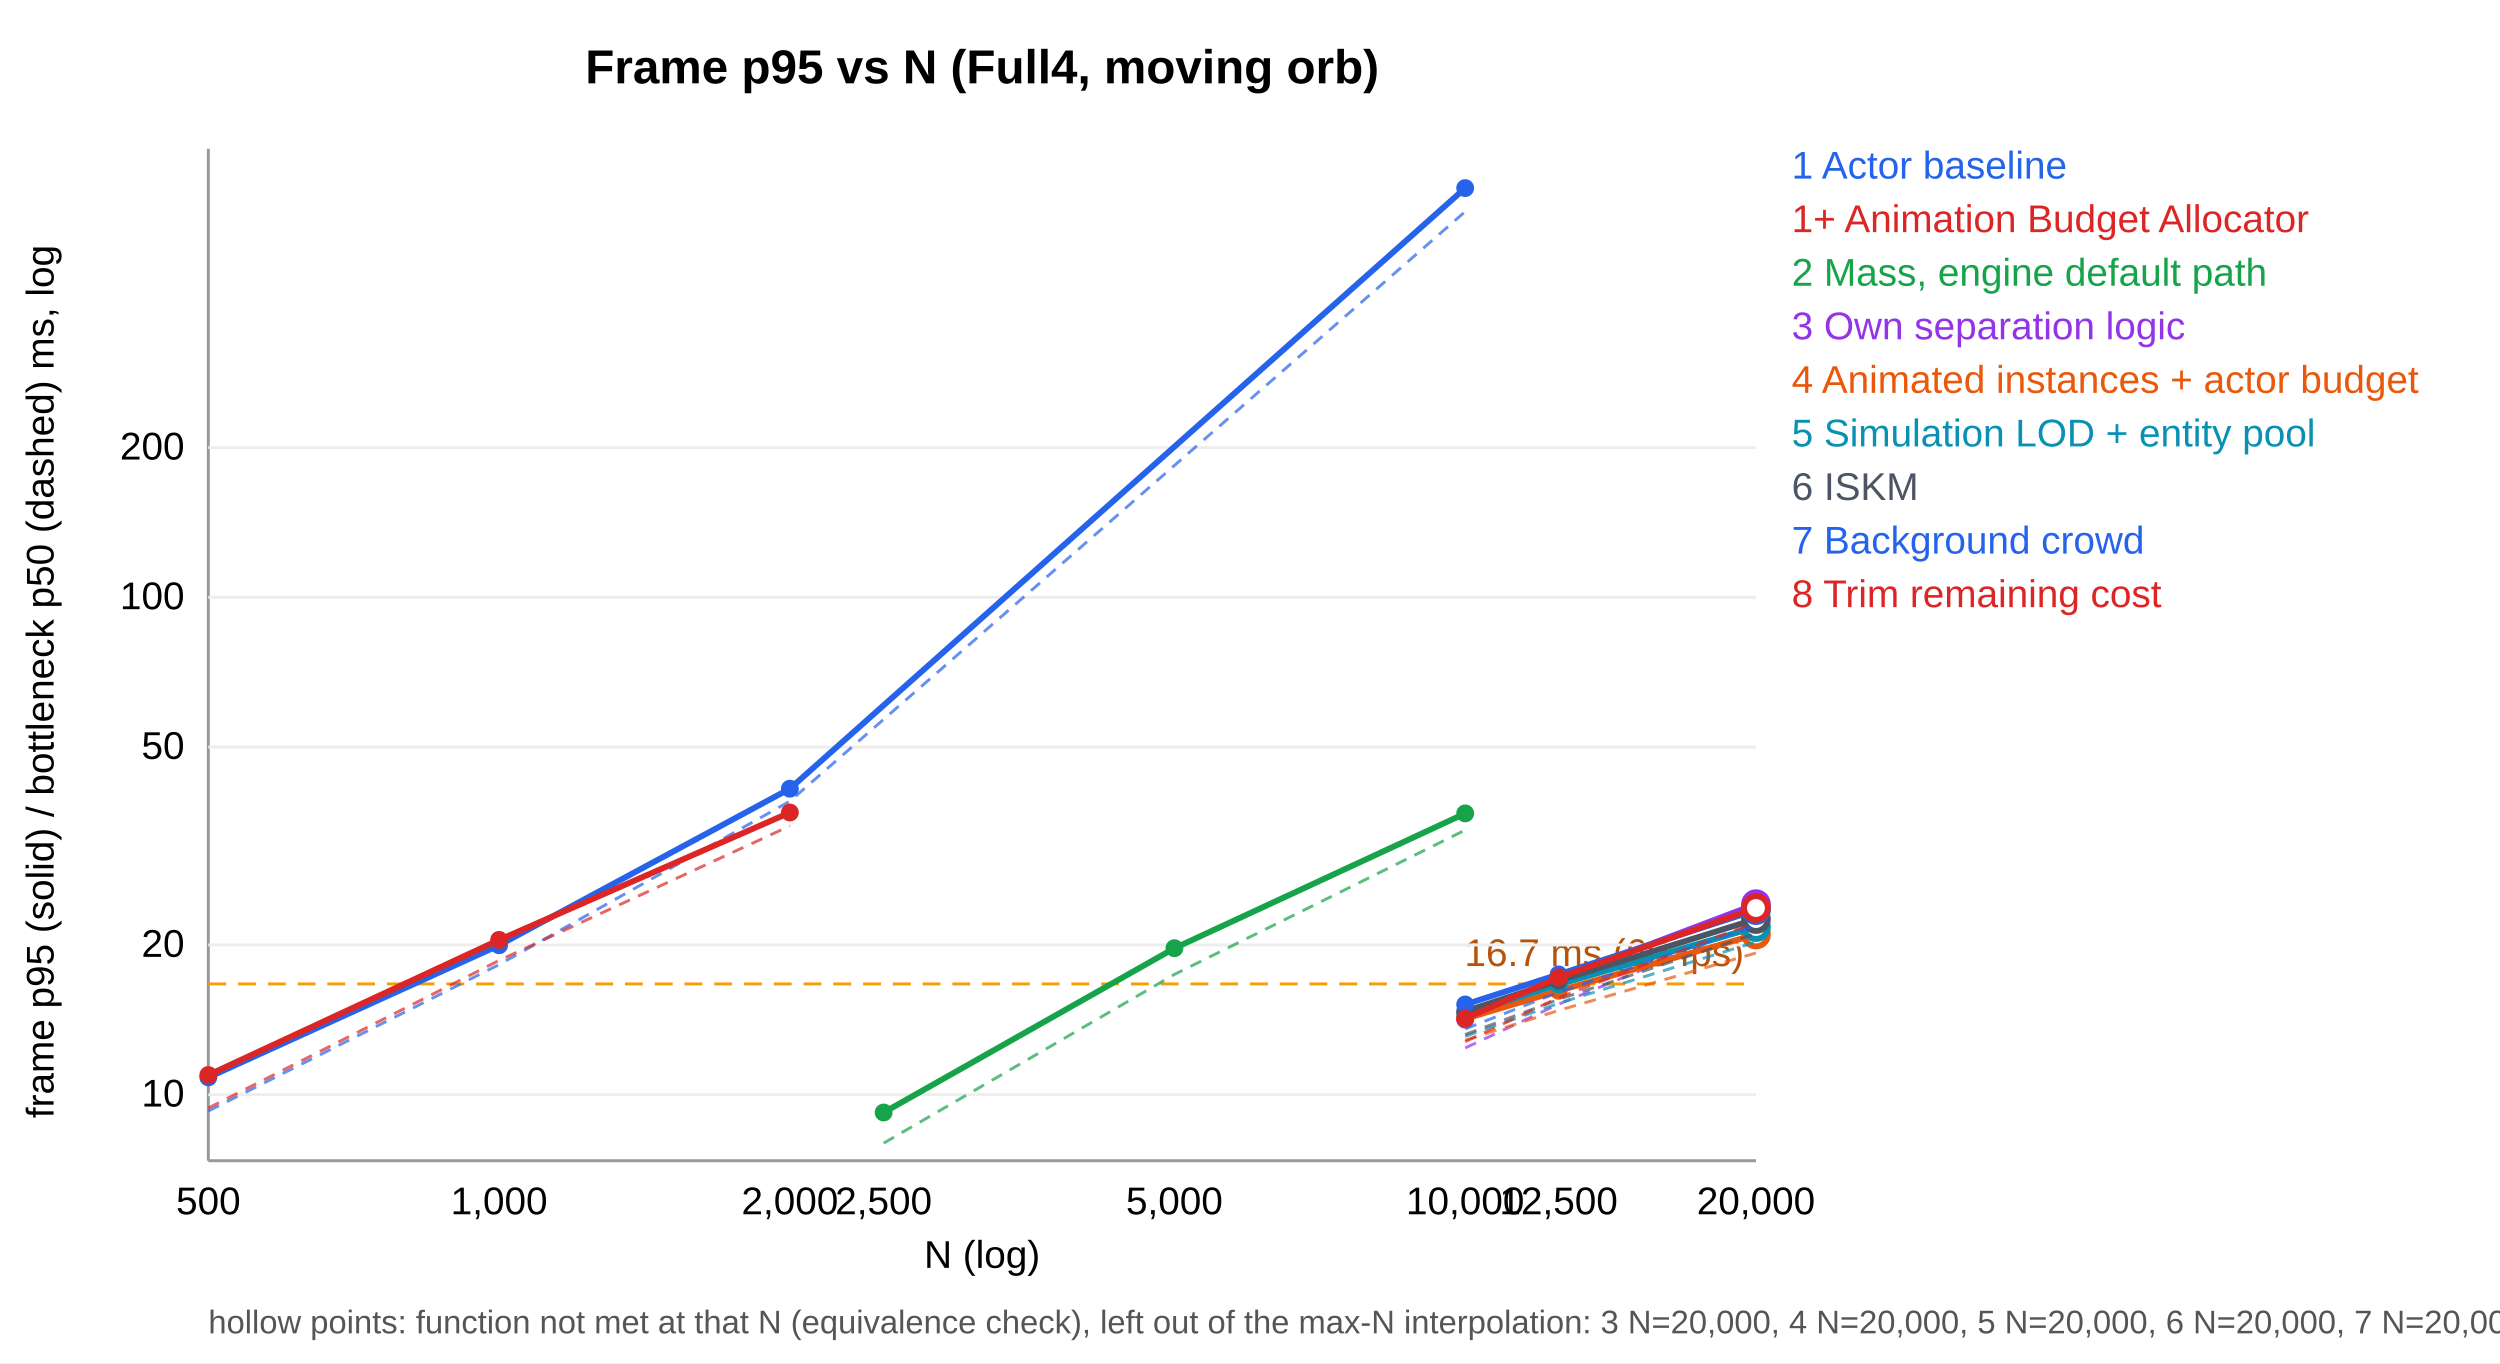
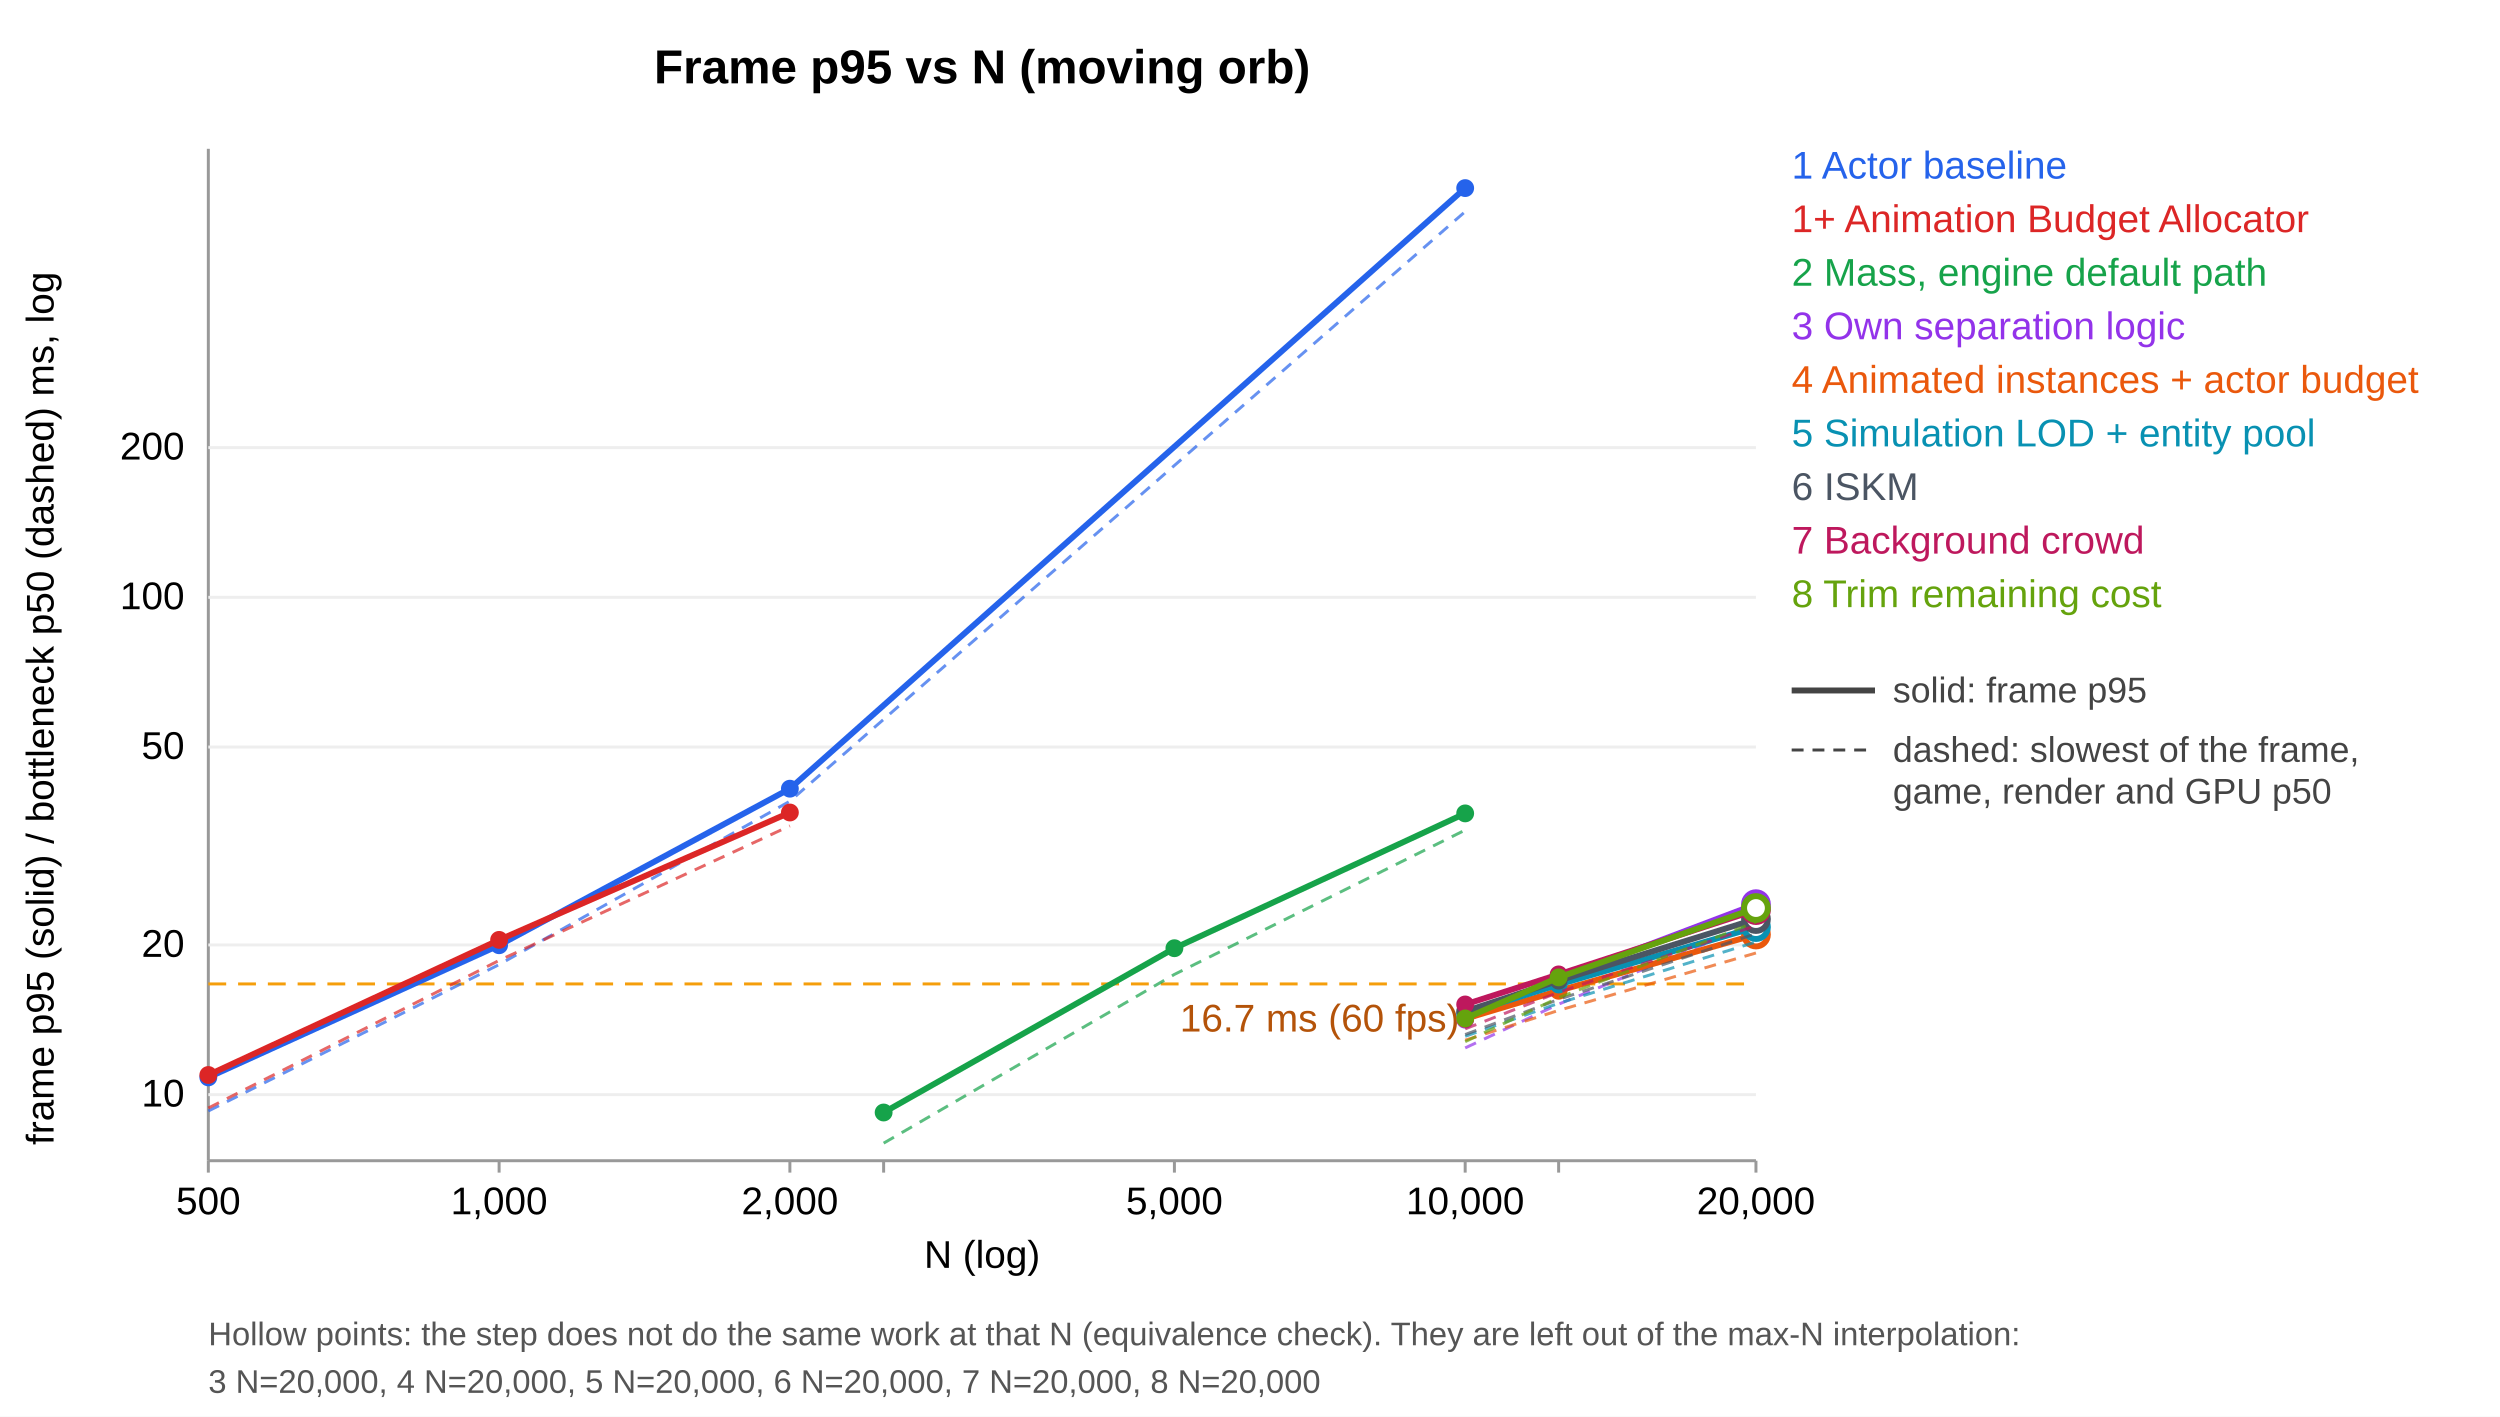
- <svg xmlns="http://www.w3.org/2000/svg" width="840" height="458" viewBox="0 0 840 458" font-family="Segoe UI, Arial, sans-serif" font-size="13">
+ <svg xmlns="http://www.w3.org/2000/svg" width="840" height="476" viewBox="0 0 840 476" font-family="Segoe UI, Arial, sans-serif" font-size="13">
  <rect width="100%" height="100%" fill="white" />
-   <text x="330.0" y="28" text-anchor="middle" font-size="16" font-weight="600">Frame p95 vs N (Full4, moving orb)</text>
+   <text x="330.0" y="28" text-anchor="middle" font-size="16" font-weight="600">Frame p95 vs N (moving orb)</text>
  <line x1="70" y1="390" x2="590" y2="390" stroke="#999" />
  <line x1="70" y1="50" x2="70" y2="390" stroke="#999" />
  <line x1="70" y1="330.6" x2="590" y2="330.6" stroke="#f59e0b" stroke-dasharray="6 4" />
-   <text x="586" y="324.6" text-anchor="end" fill="#b45309">16.7 ms (60 fps)</text>
+   <text x="443.4" y="346.6" text-anchor="middle" fill="#b45309">16.7 ms (60 fps)</text>
+   <line x1="70.0" y1="390" x2="70.0" y2="394" stroke="#999" />
  <text x="70.0" y="408" text-anchor="middle">500</text>
+   <line x1="167.7" y1="390" x2="167.7" y2="394" stroke="#999" />
  <text x="167.7" y="408" text-anchor="middle">1,000</text>
+   <line x1="265.4" y1="390" x2="265.4" y2="394" stroke="#999" />
  <text x="265.4" y="408" text-anchor="middle">2,000</text>
-   <text x="296.9" y="408" text-anchor="middle">2,500</text>
+   <line x1="296.9" y1="390" x2="296.9" y2="394" stroke="#999" />
+   <line x1="394.6" y1="390" x2="394.6" y2="394" stroke="#999" />
  <text x="394.6" y="408" text-anchor="middle">5,000</text>
+   <line x1="492.3" y1="390" x2="492.3" y2="394" stroke="#999" />
  <text x="492.3" y="408" text-anchor="middle">10,000</text>
-   <text x="523.7" y="408" text-anchor="middle">12,500</text>
+   <line x1="523.7" y1="390" x2="523.7" y2="394" stroke="#999" />
+   <line x1="590.0" y1="390" x2="590.0" y2="394" stroke="#999" />
  <text x="590.0" y="408" text-anchor="middle">20,000</text>
  <text x="62" y="371.8" text-anchor="end">10</text>
  <line x1="70" y1="367.8" x2="590" y2="367.8" stroke="#eee" />
  <text x="62" y="321.5" text-anchor="end">20</text>
  <line x1="70" y1="317.5" x2="590" y2="317.5" stroke="#eee" />
  <text x="62" y="255.0" text-anchor="end">50</text>
  <line x1="70" y1="251.0" x2="590" y2="251.0" stroke="#eee" />
  <text x="62" y="204.7" text-anchor="end">100</text>
  <line x1="70" y1="200.7" x2="590" y2="200.7" stroke="#eee" />
  <text x="62" y="154.4" text-anchor="end">200</text>
  <line x1="70" y1="150.4" x2="590" y2="150.4" stroke="#eee" />
  <text x="330.0" y="426" text-anchor="middle">N (log)</text>
-   <text x="70" y="448" font-size="11" fill="#555">hollow points: function not met at that N (equivalence check), left out of the max-N interpolation: 3 N=20,000, 4 N=20,000, 5 N=20,000, 6 N=20,000, 7 N=20,000, 8 N=20,000</text>
-   <text x="18" y="229.0" transform="rotate(-90 18 229.0)" text-anchor="middle">frame p95 (solid) / bottleneck p50 (dashed) ms, log</text>
+   <text x="70" y="452" font-size="11" fill="#555">Hollow points: the step does not do the same work at that N (equivalence check). They are left out of the max-N interpolation:</text>
+   <text x="70" y="468" font-size="11" fill="#555">3 N=20,000, 4 N=20,000, 5 N=20,000, 6 N=20,000, 7 N=20,000, 8 N=20,000</text>
+   <text x="18" y="238.0" transform="rotate(-90 18 238.0)" text-anchor="middle">frame p95 (solid) / bottleneck p50 (dashed) ms, log</text>
  <path d="M70.0,362.0 L167.7,317.6 L265.4,265.0 L492.3,63.2" fill="none" stroke="#2563eb" stroke-width="2" />
  <path d="M70.0,373.3 L167.7,324.1 L265.4,269.2 L492.3,71.1" fill="none" stroke="#2563eb" stroke-width="1" stroke-dasharray="4 3" opacity="0.7" />
  <circle cx="70.0" cy="362.0" r="3" fill="#2563eb" />
  <circle cx="167.7" cy="317.6" r="3" fill="#2563eb" />
  <circle cx="265.4" cy="265.0" r="3" fill="#2563eb" />
  <circle cx="492.3" cy="63.2" r="3" fill="#2563eb" />
  <text x="602" y="60" fill="#2563eb">1 Actor baseline</text>
  <path d="M70.0,361.2 L167.7,315.8 L265.4,273.0" fill="none" stroke="#dc2626" stroke-width="2" />
  <path d="M70.0,372.3 L167.7,322.7 L265.4,277.5" fill="none" stroke="#dc2626" stroke-width="1" stroke-dasharray="4 3" opacity="0.7" />
  <circle cx="70.0" cy="361.2" r="3" fill="#dc2626" />
  <circle cx="167.7" cy="315.8" r="3" fill="#dc2626" />
  <circle cx="265.4" cy="273.0" r="3" fill="#dc2626" />
  <text x="602" y="78" fill="#dc2626">1+ Animation Budget Allocator</text>
  <path d="M296.9,373.8 L394.6,318.6 L492.3,273.3" fill="none" stroke="#16a34a" stroke-width="2" />
  <path d="M296.9,384.1 L394.6,327.4 L492.3,278.9" fill="none" stroke="#16a34a" stroke-width="1" stroke-dasharray="4 3" opacity="0.7" />
  <circle cx="296.9" cy="373.8" r="3" fill="#16a34a" />
  <circle cx="394.6" cy="318.6" r="3" fill="#16a34a" />
  <circle cx="492.3" cy="273.3" r="3" fill="#16a34a" />
  <text x="602" y="96" fill="#16a34a">2 Mass, engine default path</text>
  <path d="M492.3,342.6 L523.7,328.9 L590.0,303.8" fill="none" stroke="#9333ea" stroke-width="2" />
  <path d="M492.3,352.1 L523.7,337.4 L590.0,310.1" fill="none" stroke="#9333ea" stroke-width="1" stroke-dasharray="4 3" opacity="0.7" />
  <circle cx="492.3" cy="342.6" r="3" fill="#9333ea" />
  <circle cx="523.7" cy="328.9" r="3" fill="#9333ea" />
  <circle cx="590.0" cy="303.8" r="4" fill="white" stroke="#9333ea" stroke-width="2" />
  <text x="602" y="114" fill="#9333ea">3 Own separation logic</text>
  <path d="M492.3,342.3 L523.7,332.9 L590.0,314.0" fill="none" stroke="#ea580c" stroke-width="2" />
  <path d="M492.3,349.5 L523.7,339.5 L590.0,320.2" fill="none" stroke="#ea580c" stroke-width="1" stroke-dasharray="4 3" opacity="0.7" />
  <circle cx="492.3" cy="342.3" r="3" fill="#ea580c" />
  <circle cx="523.7" cy="332.9" r="3" fill="#ea580c" />
  <circle cx="590.0" cy="314.0" r="4" fill="white" stroke="#ea580c" stroke-width="2" />
  <text x="602" y="132" fill="#ea580c">4 Animated instances + actor budget</text>
  <path d="M492.3,340.7 L523.7,330.8 L590.0,311.5" fill="none" stroke="#0891b2" stroke-width="2" />
  <path d="M492.3,348.2 L523.7,337.1 L590.0,316.5" fill="none" stroke="#0891b2" stroke-width="1" stroke-dasharray="4 3" opacity="0.7" />
  <circle cx="492.3" cy="340.7" r="3" fill="#0891b2" />
  <circle cx="523.7" cy="330.8" r="3" fill="#0891b2" />
  <circle cx="590.0" cy="311.5" r="4" fill="white" stroke="#0891b2" stroke-width="2" />
  <text x="602" y="150" fill="#0891b2">5 Simulation LOD + entity pool</text>
  <path d="M492.3,339.8 L523.7,329.5 L590.0,308.8" fill="none" stroke="#4b5563" stroke-width="2" />
  <path d="M492.3,347.6 L523.7,335.8 L590.0,313.7" fill="none" stroke="#4b5563" stroke-width="1" stroke-dasharray="4 3" opacity="0.7" />
  <circle cx="492.3" cy="339.8" r="3" fill="#4b5563" />
  <circle cx="523.7" cy="329.5" r="3" fill="#4b5563" />
  <circle cx="590.0" cy="308.8" r="4" fill="white" stroke="#4b5563" stroke-width="2" />
  <text x="602" y="168" fill="#4b5563">6 ISKM</text>
-   <path d="M492.3,337.5 L523.7,327.4 L590.0,305.8" fill="none" stroke="#2563eb" stroke-width="2" />
-   <path d="M492.3,345.7 L523.7,333.4 L590.0,311.0" fill="none" stroke="#2563eb" stroke-width="1" stroke-dasharray="4 3" opacity="0.7" />
-   <circle cx="492.3" cy="337.5" r="3" fill="#2563eb" />
-   <circle cx="523.7" cy="327.4" r="3" fill="#2563eb" />
-   <circle cx="590.0" cy="305.8" r="4" fill="white" stroke="#2563eb" stroke-width="2" />
-   <text x="602" y="186" fill="#2563eb">7 Background crowd</text>
-   <path d="M492.3,342.2 L523.7,328.4 L590.0,305.1" fill="none" stroke="#dc2626" stroke-width="2" />
-   <path d="M492.3,350.0 L523.7,335.2 L590.0,309.8" fill="none" stroke="#dc2626" stroke-width="1" stroke-dasharray="4 3" opacity="0.7" />
-   <circle cx="492.3" cy="342.2" r="3" fill="#dc2626" />
-   <circle cx="523.7" cy="328.4" r="3" fill="#dc2626" />
-   <circle cx="590.0" cy="305.1" r="4" fill="white" stroke="#dc2626" stroke-width="2" />
-   <text x="602" y="204" fill="#dc2626">8 Trim remaining cost</text>
+   <path d="M492.3,337.5 L523.7,327.4 L590.0,305.8" fill="none" stroke="#be185d" stroke-width="2" />
+   <path d="M492.3,345.7 L523.7,333.4 L590.0,311.0" fill="none" stroke="#be185d" stroke-width="1" stroke-dasharray="4 3" opacity="0.7" />
+   <circle cx="492.3" cy="337.5" r="3" fill="#be185d" />
+   <circle cx="523.7" cy="327.4" r="3" fill="#be185d" />
+   <circle cx="590.0" cy="305.8" r="4" fill="white" stroke="#be185d" stroke-width="2" />
+   <text x="602" y="186" fill="#be185d">7 Background crowd</text>
+   <path d="M492.3,342.2 L523.7,328.4 L590.0,305.1" fill="none" stroke="#65a30d" stroke-width="2" />
+   <path d="M492.3,350.0 L523.7,335.2 L590.0,309.8" fill="none" stroke="#65a30d" stroke-width="1" stroke-dasharray="4 3" opacity="0.7" />
+   <circle cx="492.3" cy="342.2" r="3" fill="#65a30d" />
+   <circle cx="523.7" cy="328.4" r="3" fill="#65a30d" />
+   <circle cx="590.0" cy="305.1" r="4" fill="white" stroke="#65a30d" stroke-width="2" />
+   <text x="602" y="204" fill="#65a30d">8 Trim remaining cost</text>
+   <line x1="602" y1="232" x2="630" y2="232" stroke="#444" stroke-width="2" />
+   <text x="636" y="236" font-size="12" fill="#444">solid: frame p95</text>
+   <line x1="602" y1="252" x2="630" y2="252" stroke="#444" stroke-width="1" stroke-dasharray="4 3" />
+   <text x="636" y="256" font-size="12" fill="#444">dashed: slowest of the frame,</text>
+   <text x="636" y="270" font-size="12" fill="#444">game, render and GPU p50</text>
</svg>
